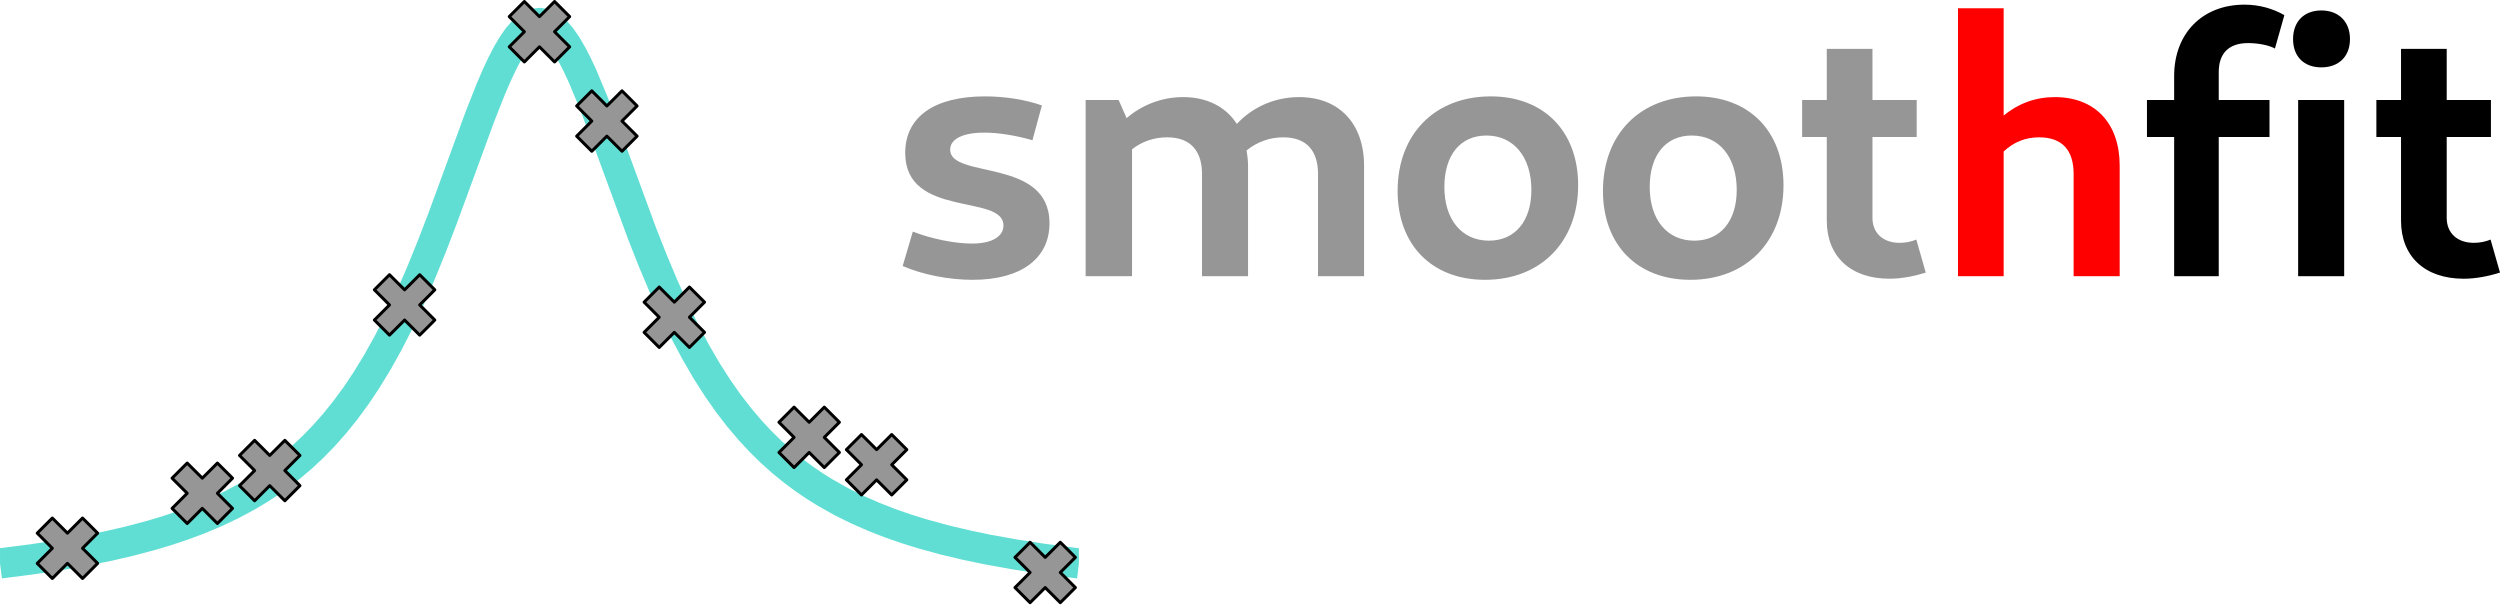
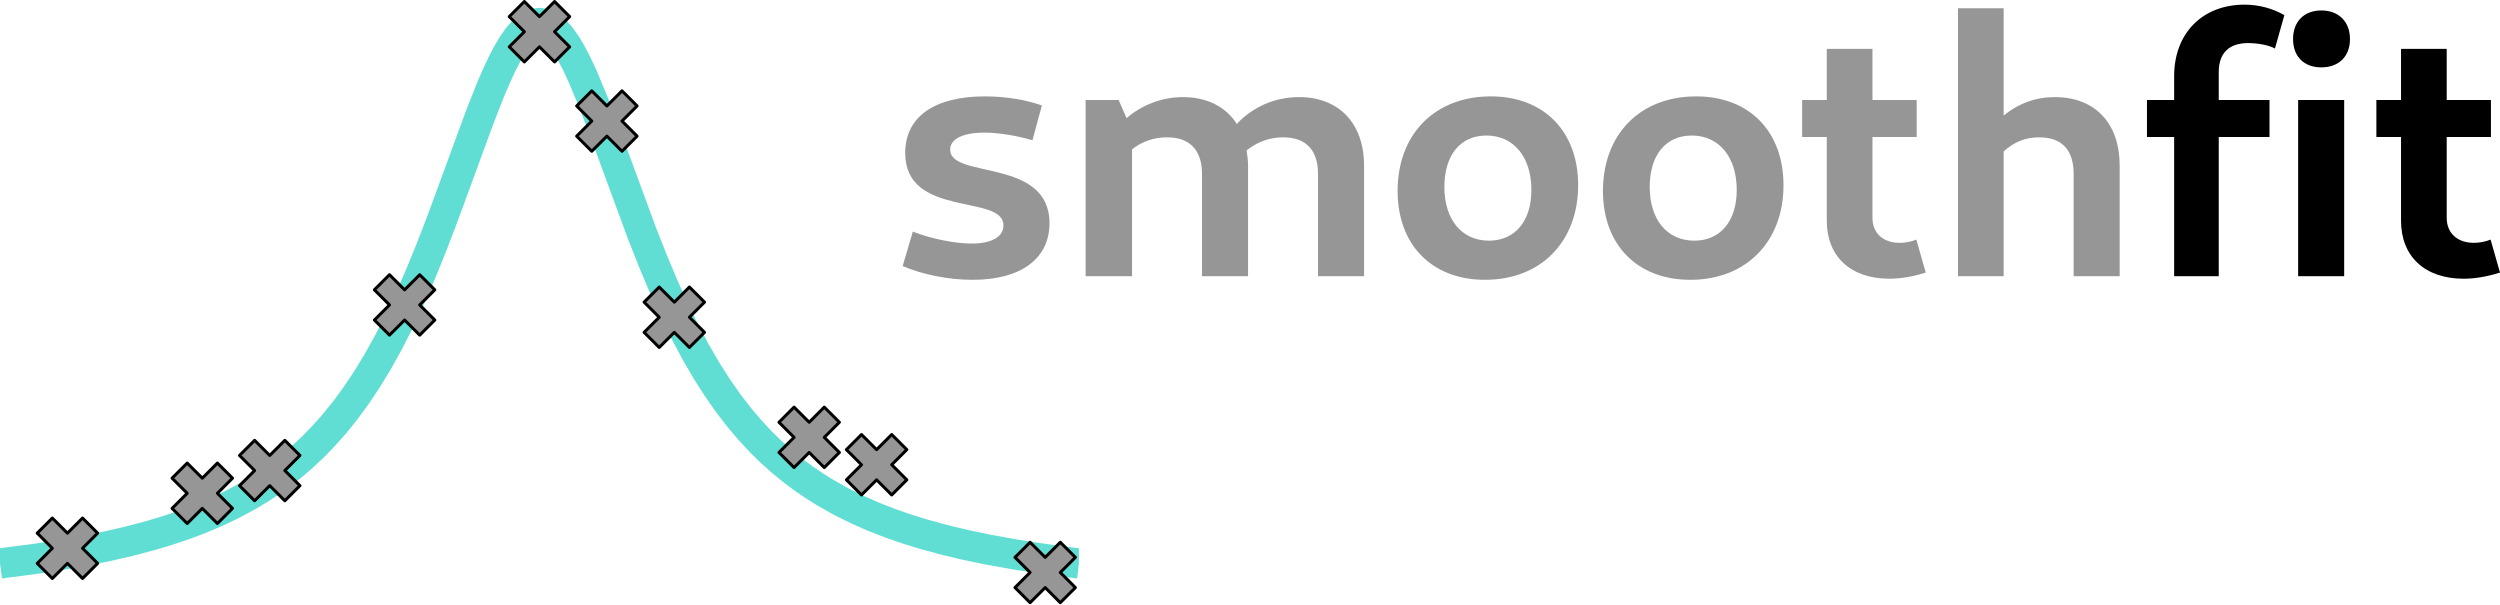
<svg xmlns="http://www.w3.org/2000/svg" xmlns:xlink="http://www.w3.org/1999/xlink" height="266.653" viewBox="0 0 827.51 199.99" width="1103.348" id="svg45" version="1.1">
  <defs id="defs4" stroke-linejoin="round">
    <style id="style2">*{stroke-linecap:butt;stroke-linejoin:round}</style>
  </defs>
  <g id="figure_1" transform="translate(-7.2 -37.618)" stroke-linejoin="round">
    <g id="patch_1">
      <path d="M0 280.512h371.52V0H0z" id="path6" fill="none" />
    </g>
    <g id="axes_1">
      <g id="line2d_1">
        <path clip-path="url(#p22f64d38d4)" d="m7.2 224.115 10.714-1.376 8.928-1.344 8.928-1.566 7.142-1.444 7.142-1.649 7.143-1.891 5.357-1.606 5.356-1.794 5.357-2.009 5.357-2.258 5.357-2.548 5.357-2.884 3.57-2.136 3.572-2.33 3.571-2.544 3.571-2.782 3.572-3.046 3.57-3.34 3.572-3.665 3.571-4.026 3.571-4.424 3.572-4.861 3.57-5.34 3.572-5.858 3.571-6.413 3.571-7 3.572-7.603 3.57-8.206 3.572-8.778 3.571-9.282 5.357-14.58 7.142-19.485 3.572-9.023 1.785-4.152 1.786-3.837 1.785-3.467 1.786-3.041 1.786-2.566 1.785-2.047 1.786-1.49 1.785-.904 1.786-.304 1.786.304 1.785.905 1.786 1.49 1.785 2.046 1.786 2.566 1.786 3.041 1.785 3.467 1.786 3.837 3.571 8.562 3.571 9.376 12.5 34 3.57 9.041 3.572 8.499 3.571 7.906 3.571 7.3 3.571 6.703 3.572 6.132 3.57 5.593 3.572 5.096 3.571 4.637 3.571 4.22 3.572 3.841 3.57 3.499 3.572 3.189 3.571 2.91 3.571 2.66 3.572 2.434 3.57 2.23 5.358 3.009 5.356 2.654 5.357 2.35 5.357 2.088 5.357 1.862 5.357 1.666 7.142 1.959 7.142 1.705 7.143 1.493 8.928 1.615 8.928 1.385 10.713 1.415 1.786.214" id="path9" fill="none" stroke="#61ded4" stroke-width="10" />
      </g>
      <g id="line2d_2">
        <defs id="defs13">
          <path d="m-5 10 5-5 5 5 5-5-5-5 5-5-5-5-5 5-5-5-5 5 5 5-5 5z" id="mc8e9ab356d" stroke="#000" />
        </defs>
        <g clip-path="url(#p22f64d38d4)" id="g35" stroke="#000">
          <use x="29.52" xlink:href="#mc8e9ab356d" y="219.095" id="use15" width="100%" height="100%" style="fill:#969696;fill-opacity:1;stroke:none" />
          <use x="74.16" xlink:href="#mc8e9ab356d" y="200.897" id="use17" width="100%" height="100%" style="fill:#969696;fill-opacity:1;stroke:none;stroke-opacity:1;stroke-width:1;stroke-miterlimit:4;stroke-dasharray:none" />
          <use x="96.48" xlink:href="#mc8e9ab356d" y="193.373" id="use19" width="100%" height="100%" style="fill:#969696;fill-opacity:1;stroke:none" />
          <use x="141.12" xlink:href="#mc8e9ab356d" y="138.55" id="use21" width="100%" height="100%" style="fill:#969696;fill-opacity:1;stroke:none" />
          <use x="185.76" xlink:href="#mc8e9ab356d" y="48.118" id="use23" width="100%" height="100%" style="fill:#969696;fill-opacity:1;stroke:none" />
          <use x="208.08" xlink:href="#mc8e9ab356d" y="77.686" id="use25" width="100%" height="100%" style="fill:#969696;fill-opacity:1;stroke:none" />
          <use x="230.4" xlink:href="#mc8e9ab356d" y="142.629" id="use27" width="100%" height="100%" style="fill:#969696;fill-opacity:1;stroke:none" />
          <use x="275.04" xlink:href="#mc8e9ab356d" y="182.386" id="use29" width="100%" height="100%" style="fill:#969696;fill-opacity:1;stroke:none" />
          <use x="297.36" xlink:href="#mc8e9ab356d" y="191.451" id="use31" width="100%" height="100%" style="fill:#969696;fill-opacity:1;stroke:none" />
          <use x="353.16" xlink:href="#mc8e9ab356d" y="227.108" id="use33" width="100%" height="100%" style="fill:#969696;fill-opacity:1;stroke:none" />
        </g>
      </g>
    </g>
  </g>
  <defs id="defs43">
    <clipPath id="p22f64d38d4" stroke-linejoin="round">
      <path id="rect40" d="M7.2 7.2h357.12v266.112H7.2z" />
    </clipPath>
  </defs>
  <g aria-label="smoothfit" transform="matrix(.75 0 0 .75 -.068 1.606)" style="line-height:0%;-inkscape-font-specification:'Commando Bold'" id="flowRoot864" font-weight="700" font-size="160" letter-spacing="0" word-spacing="0" font-family="Cantarell" stroke-linejoin="round">
    <path d="M429.353 121.352c21.44 0 33.92-9.44 33.92-24.96 0-29.12-43.84-19.36-43.84-32.48 0-4.64 5.44-7.52 15.04-7.52 6.4 0 14.08 1.28 21.28 3.36l4.16-15.36c-7.2-2.56-16.32-4-25.12-4-22.24 0-35.2 8.96-35.2 24.96 0 28.96 43.36 17.92 43.36 32 0 4.96-5.12 8-13.92 8-7.52 0-17.92-2.08-26.08-5.28l-4.48 15.2c8.96 3.84 20.32 6.08 30.88 6.08z" style="-inkscape-font-specification:'Cantarell Bold';fill:#969696;fill-opacity:1;stroke:none" id="path841" />
    <path d="M479.226 119.752h20.48v-56c4.48-3.52 9.76-5.28 15.52-5.28 11.2 0 15.36 7.04 15.36 16.16v45.12h20.32v-48.8c0-2.4-.32-4.64-.64-6.72 4.8-3.84 10.24-5.76 16.16-5.76 10.88 0 15.36 6.56 15.36 16.16v45.12h20.32v-48.8c0-18.56-11.04-30.24-28.64-30.24-10.72 0-20.48 4.32-27.52 11.84-4.8-7.52-13.12-11.84-23.68-11.84-9.28 0-18.08 3.36-24.96 9.28l-3.52-8h-14.56z" style="-inkscape-font-specification:'Cantarell Bold';fill:#969696;fill-opacity:1;stroke:none" id="path843" />
    <path d="M655.47 121.352c24.64 0 41.12-16.8 41.12-41.76 0-23.84-15.2-39.2-38.56-39.2-24.64 0-41.12 16.64-41.12 41.76 0 23.68 15.04 39.2 38.56 39.2zm1.76-17.28c-12 0-19.68-9.28-19.68-23.68 0-14.08 7.04-22.72 18.56-22.72 12 0 19.84 9.44 19.84 24 0 13.76-7.2 22.4-18.72 22.4z" style="-inkscape-font-specification:'Cantarell Bold';fill:#969696;fill-opacity:1;stroke:none" id="path845" />
    <path d="M746.096 121.352c24.64 0 41.12-16.8 41.12-41.76 0-23.84-15.2-39.2-38.56-39.2-24.64 0-41.12 16.64-41.12 41.76 0 23.68 15.04 39.2 38.56 39.2zm1.76-17.28c-12 0-19.68-9.28-19.68-23.68 0-14.08 7.04-22.72 18.56-22.72 12 0 19.84 9.44 19.84 24 0 13.76-7.2 22.4-18.72 22.4z" style="-inkscape-font-specification:'Cantarell Bold';fill:#969696;fill-opacity:1;stroke:none" id="path847" />
    <path d="M834 120.872c5.28 0 11.04-1.12 16-2.72l-4.16-14.56c-2.24.96-4.96 1.44-7.36 1.44-7.36 0-12-4.32-12-11.04v-35.68H846v-16.32h-19.52v-22.56h-20.16v22.56h-10.88v16.32h10.88v36.96c0 15.68 10.4 25.6 27.68 25.6z" style="-inkscape-font-specification:'Cantarell Bold';fill:#969696;fill-opacity:1;stroke:none" id="path849" />
-     <path d="M864.226 119.752h20.16v-55.04c4.64-4.32 9.76-6.24 15.68-6.24 10.08 0 15.2 5.6 15.2 16.16v45.12h20.32v-48.8c0-18.72-10.88-30.24-28.64-30.24-8.32 0-16 2.72-22.56 8.16V1.512h-20.16z" style="-inkscape-font-specification:'Cantarell Bold';fill:#ff0000;fill-opacity:1;stroke:none" id="path851" />
+     <path d="M864.226 119.752h20.16v-55.04c4.64-4.32 9.76-6.24 15.68-6.24 10.08 0 15.2 5.6 15.2 16.16v45.12h20.32v-48.8c0-18.72-10.88-30.24-28.64-30.24-8.32 0-16 2.72-22.56 8.16V1.512h-20.16z" style="-inkscape-font-specification:'Cantarell Bold';fill:#969696;fill-opacity:1;stroke:none" id="path851" />
    <path d="M959.628 119.752h19.68v-61.44h22.4v-16.32h-22.4v-12.32c0-8.32 4.48-12.8 12.96-12.8 4 0 8.96.8 11.84 2.4l4.16-14.72c-4.96-2.88-11.04-4.64-17.6-4.64-18.56 0-31.04 12.64-31.04 31.52v10.56h-12v16.32h12zm64.96-92.16c7.68 0 12.64-4.8 12.64-12.48 0-7.68-4.96-12.64-12.64-12.64-7.68 0-12.48 4.96-12.48 12.64 0 7.68 4.8 12.48 12.48 12.48zm-10.24 92.16h20.32v-77.76h-20.32z" style="-inkscape-font-specification:'Cantarell Bold';fill:currentColor;fill-opacity:1;stroke:none" id="path853" />
    <path d="M1087.438 120.872c5.28 0 11.04-1.12 16-2.72l-4.16-14.56c-2.24.96-4.96 1.44-7.36 1.44-7.36 0-12-4.32-12-11.04v-35.68h19.52v-16.32h-19.52v-22.56h-20.16v22.56h-10.88v16.32h10.88v36.96c0 15.68 10.4 25.6 27.68 25.6z" fill="currentColor" style="-inkscape-font-specification:'Cantarell Bold';fill-opacity:1;stroke:none" id="path855" />
  </g>
</svg>
